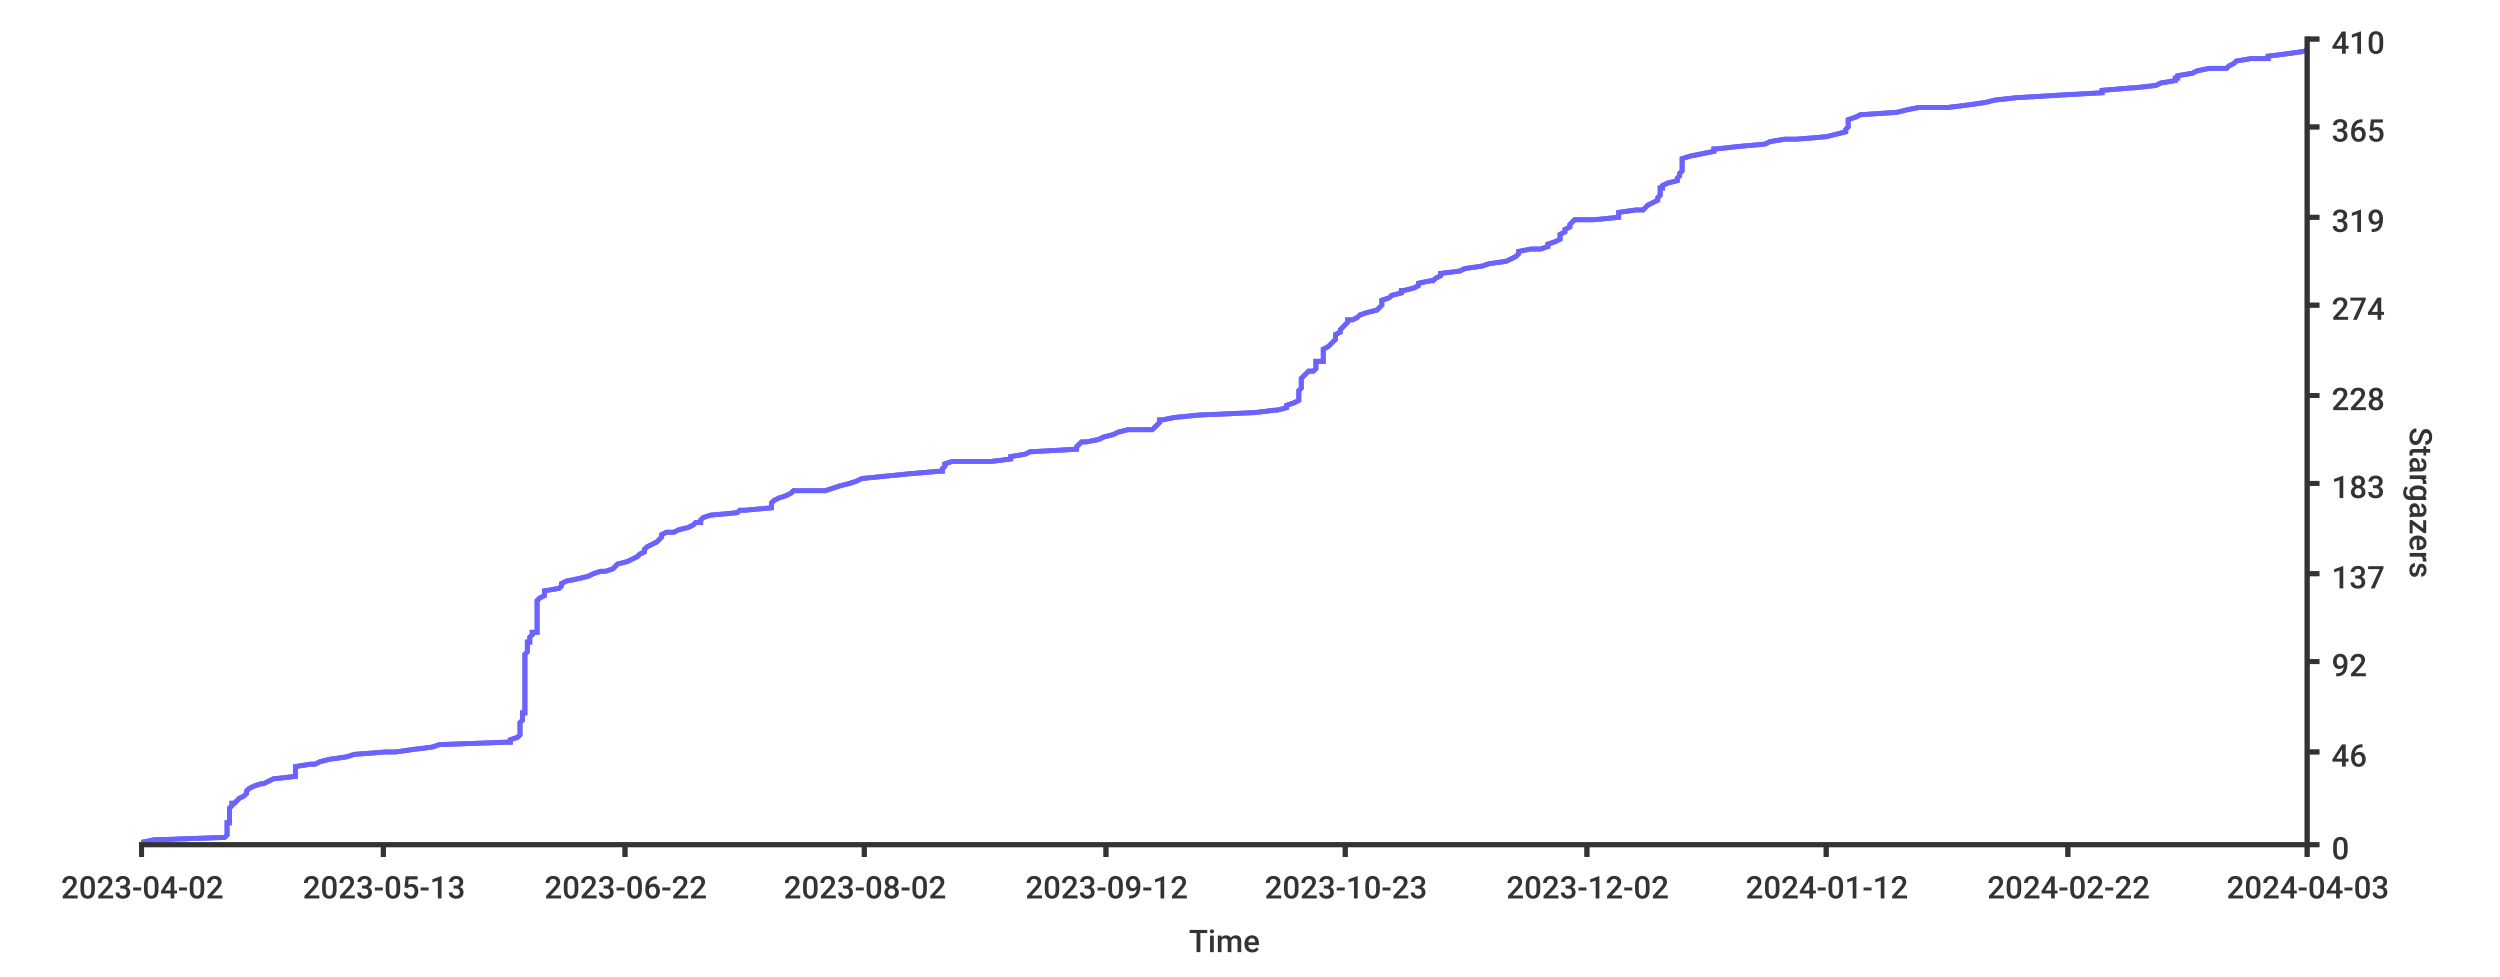
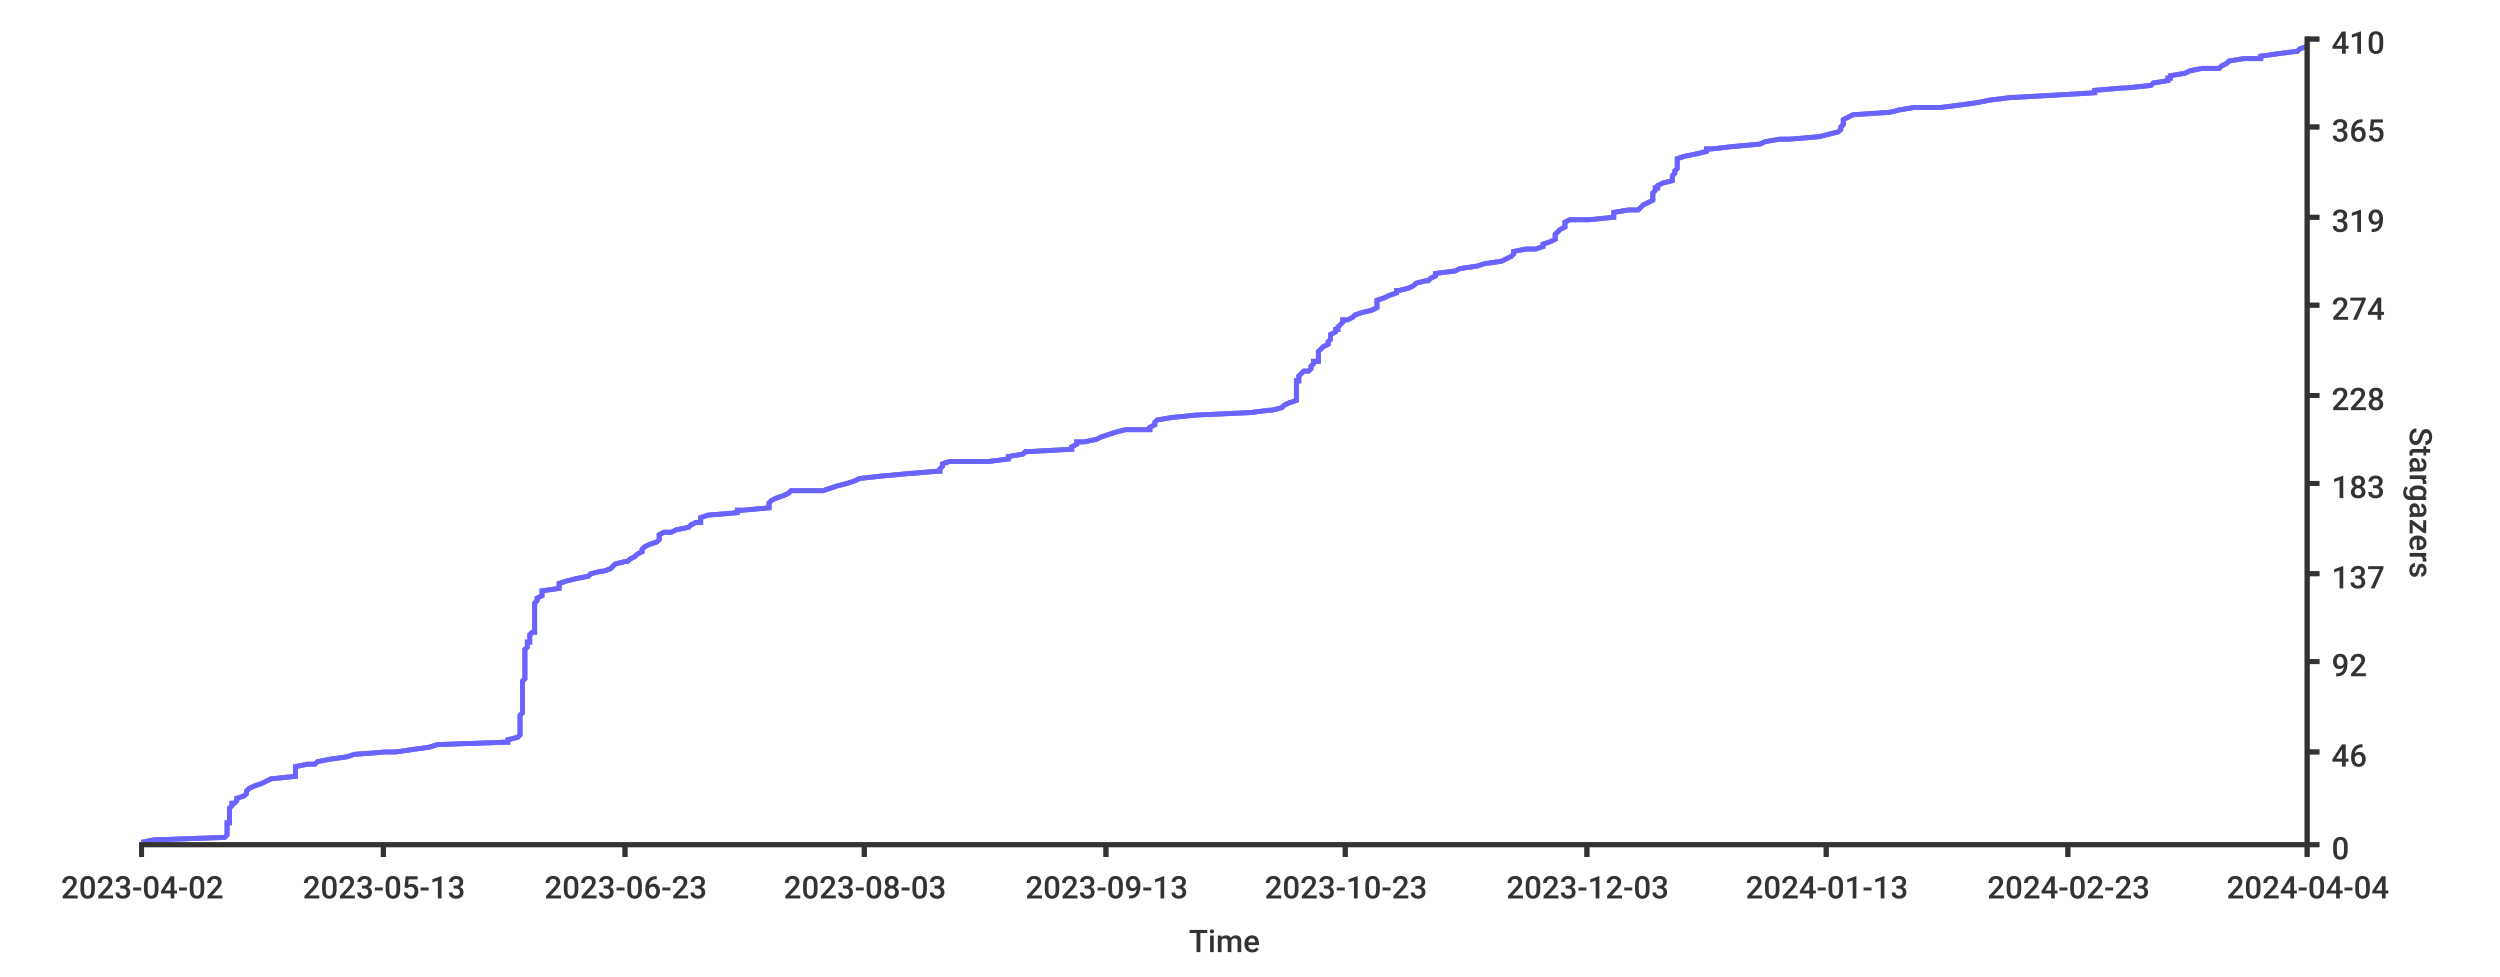
<svg xmlns="http://www.w3.org/2000/svg" width="1024px" height="400px">
  <style type="text/css">
path { fill: none; stroke: rgb(51,51,51); }
path.series { stroke: #6b63ff; }
rect.background { fill: rgb(255,255,255); stroke: none; }

text {
	stroke-width: 0;
	stroke: none;
	fill: rgba(51,51,51,1.0);
	font-size: 12.8px;
	font-family: 'Roboto Medium', sans-serif;
}
</style>
-   <rect width="1024px" height="400px" class="background" rx="8" x="0" y="0" />
  <rect class="background" rx="8" x="0" y="0" width="1024px" height="400px" />
-   <path stroke-width="2" class="series" d="M 58 345 L 63 344 L 92 343 L 93 342 L 93 341 L 93 341 L 93 340 L 93 339 L 93 338 L 93 337 L 94 337 L 94 336 L 94 335 L 94 334 L 94 333 L 94 333 L 94 332 L 94 331 L 95 330 L 95 329 L 96 329 L 97 328 L 98 327 L 100 326 L 101 325 L 101 325 L 101 324 L 102 323 L 104 322 L 107 321 L 108 321 L 110 320 L 112 319 L 121 318 L 121 317 L 121 317 L 121 316 L 121 315 L 121 314 L 127 313 L 129 313 L 131 312 L 135 311 L 142 310 L 145 309 L 158 308 L 162 308 L 169 307 L 177 306 L 180 305 L 207 304 L 209 304 L 209 303 L 212 302 L 213 301 L 213 300 L 213 300 L 213 299 L 213 298 L 213 297 L 213 296 L 213 296 L 214 295 L 214 294 L 214 293 L 214 292 L 215 292 L 215 291 L 215 290 L 215 289 L 215 288 L 215 288 L 215 287 L 215 286 L 215 285 L 215 284 L 215 284 L 215 283 L 215 282 L 215 281 L 215 280 L 215 280 L 215 279 L 215 278 L 215 277 L 215 276 L 215 275 L 215 275 L 215 274 L 215 273 L 215 272 L 215 271 L 215 271 L 215 270 L 215 269 L 215 268 L 216 267 L 216 267 L 216 266 L 216 265 L 216 264 L 216 263 L 217 263 L 217 262 L 217 261 L 218 260 L 218 259 L 220 259 L 220 258 L 220 257 L 220 256 L 220 255 L 220 255 L 220 254 L 220 253 L 220 252 L 220 251 L 220 251 L 220 250 L 220 249 L 220 248 L 220 247 L 220 247 L 220 246 L 221 245 L 223 244 L 223 243 L 223 242 L 223 242 L 229 241 L 230 240 L 230 239 L 232 238 L 232 238 L 237 237 L 241 236 L 243 235 L 246 234 L 248 234 L 251 233 L 252 232 L 253 231 L 257 230 L 257 230 L 259 229 L 261 228 L 262 227 L 264 226 L 264 226 L 264 225 L 265 224 L 267 223 L 269 222 L 269 222 L 270 221 L 271 220 L 271 219 L 273 218 L 276 218 L 278 217 L 282 216 L 284 215 L 285 214 L 287 214 L 287 213 L 288 212 L 291 211 L 302 210 L 303 209 L 305 209 L 316 208 L 316 207 L 316 206 L 317 205 L 317 205 L 319 204 L 322 203 L 324 202 L 325 201 L 338 201 L 341 200 L 344 199 L 348 198 L 351 197 L 351 197 L 353 196 L 363 195 L 373 194 L 385 193 L 386 193 L 386 192 L 387 191 L 387 190 L 390 189 L 406 189 L 414 188 L 414 187 L 420 186 L 422 185 L 423 185 L 441 184 L 441 183 L 442 182 L 443 181 L 445 181 L 450 180 L 452 179 L 456 178 L 458 177 L 462 176 L 472 176 L 473 175 L 474 174 L 475 173 L 475 172 L 476 172 L 481 171 L 491 170 L 514 169 L 522 168 L 523 168 L 527 167 L 527 166 L 530 165 L 532 164 L 532 164 L 532 163 L 532 162 L 532 161 L 532 160 L 532 160 L 533 159 L 533 158 L 533 157 L 533 156 L 533 156 L 533 155 L 534 154 L 535 153 L 536 152 L 538 152 L 539 151 L 539 150 L 539 149 L 539 148 L 542 148 L 542 147 L 542 146 L 542 145 L 542 144 L 542 143 L 542 143 L 544 142 L 545 141 L 546 140 L 547 139 L 547 139 L 547 138 L 547 137 L 549 136 L 549 135 L 549 135 L 550 134 L 551 133 L 552 132 L 552 131 L 554 131 L 556 130 L 557 129 L 560 128 L 564 127 L 564 127 L 565 126 L 566 125 L 566 124 L 566 123 L 566 123 L 569 122 L 570 121 L 574 120 L 574 119 L 575 119 L 579 118 L 581 117 L 581 116 L 586 115 L 587 115 L 588 114 L 590 113 L 590 112 L 598 111 L 600 110 L 600 110 L 607 109 L 610 108 L 617 107 L 619 106 L 619 106 L 621 105 L 622 104 L 622 103 L 627 102 L 631 102 L 634 101 L 634 100 L 637 99 L 639 98 L 639 98 L 639 97 L 639 96 L 641 95 L 641 94 L 641 94 L 643 93 L 643 92 L 644 91 L 645 90 L 653 90 L 663 89 L 663 88 L 663 87 L 670 86 L 673 86 L 674 85 L 675 84 L 677 83 L 679 82 L 679 82 L 679 81 L 680 80 L 680 79 L 680 78 L 680 77 L 681 77 L 681 76 L 683 75 L 687 74 L 687 73 L 687 73 L 688 72 L 688 71 L 689 70 L 689 69 L 689 69 L 689 68 L 689 67 L 689 66 L 689 65 L 689 65 L 692 64 L 697 63 L 702 62 L 702 61 L 703 61 L 712 60 L 723 59 L 725 58 L 731 57 L 736 57 L 748 56 L 752 55 L 756 54 L 756 53 L 756 53 L 757 52 L 757 51 L 757 50 L 757 49 L 757 49 L 760 48 L 762 47 L 777 46 L 781 45 L 786 44 L 798 44 L 806 43 L 813 42 L 817 41 L 826 40 L 826 40 L 843 39 L 861 38 L 861 37 L 873 36 L 874 36 L 883 35 L 885 34 L 891 33 L 891 32 L 892 32 L 892 31 L 898 30 L 900 29 L 905 28 L 912 28 L 913 27 L 915 26 L 916 25 L 922 24 L 929 24 L 929 23 L 937 22 L 944 21 L 945 20 L 945 20" />
-   <path stroke-width="2" class="series" d="M 58 345 L 63 344 L 92 343 L 93 342 L 93 341 L 93 341 L 93 340 L 93 339 L 93 338 L 93 337 L 94 337 L 94 336 L 94 335 L 94 334 L 94 333 L 94 333 L 94 332 L 94 331 L 95 330 L 95 329 L 96 329 L 97 328 L 98 327 L 100 326 L 101 325 L 101 325 L 101 324 L 102 323 L 104 322 L 107 321 L 108 321 L 110 320 L 112 319 L 121 318 L 121 317 L 121 317 L 121 316 L 121 315 L 121 314 L 127 313 L 129 313 L 131 312 L 135 311 L 142 310 L 145 309 L 158 308 L 162 308 L 169 307 L 177 306 L 180 305 L 207 304 L 209 304 L 209 303 L 212 302 L 213 301 L 213 300 L 213 300 L 213 299 L 213 298 L 213 297 L 213 296 L 213 296 L 214 295 L 214 294 L 214 293 L 214 292 L 215 292 L 215 291 L 215 290 L 215 289 L 215 288 L 215 288 L 215 287 L 215 286 L 215 285 L 215 284 L 215 284 L 215 283 L 215 282 L 215 281 L 215 280 L 215 280 L 215 279 L 215 278 L 215 277 L 215 276 L 215 275 L 215 275 L 215 274 L 215 273 L 215 272 L 215 271 L 215 271 L 215 270 L 215 269 L 215 268 L 216 267 L 216 267 L 216 266 L 216 265 L 216 264 L 216 263 L 217 263 L 217 262 L 217 261 L 218 260 L 218 259 L 220 259 L 220 258 L 220 257 L 220 256 L 220 255 L 220 255 L 220 254 L 220 253 L 220 252 L 220 251 L 220 251 L 220 250 L 220 249 L 220 248 L 220 247 L 220 247 L 220 246 L 221 245 L 223 244 L 223 243 L 223 242 L 223 242 L 229 241 L 230 240 L 230 239 L 232 238 L 232 238 L 237 237 L 241 236 L 243 235 L 246 234 L 248 234 L 251 233 L 252 232 L 253 231 L 257 230 L 257 230 L 259 229 L 261 228 L 262 227 L 264 226 L 264 226 L 264 225 L 265 224 L 267 223 L 269 222 L 269 222 L 270 221 L 271 220 L 271 219 L 273 218 L 276 218 L 278 217 L 282 216 L 284 215 L 285 214 L 287 214 L 287 213 L 288 212 L 291 211 L 302 210 L 303 209 L 305 209 L 316 208 L 316 207 L 316 206 L 317 205 L 317 205 L 319 204 L 322 203 L 324 202 L 325 201 L 338 201 L 341 200 L 344 199 L 348 198 L 351 197 L 351 197 L 353 196 L 363 195 L 373 194 L 385 193 L 386 193 L 386 192 L 387 191 L 387 190 L 390 189 L 406 189 L 414 188 L 414 187 L 420 186 L 422 185 L 423 185 L 441 184 L 441 183 L 442 182 L 443 181 L 445 181 L 450 180 L 452 179 L 456 178 L 458 177 L 462 176 L 472 176 L 473 175 L 474 174 L 475 173 L 475 172 L 476 172 L 481 171 L 491 170 L 514 169 L 522 168 L 523 168 L 527 167 L 527 166 L 530 165 L 532 164 L 532 164 L 532 163 L 532 162 L 532 161 L 532 160 L 532 160 L 533 159 L 533 158 L 533 157 L 533 156 L 533 156 L 533 155 L 534 154 L 535 153 L 536 152 L 538 152 L 539 151 L 539 150 L 539 149 L 539 148 L 542 148 L 542 147 L 542 146 L 542 145 L 542 144 L 542 143 L 542 143 L 544 142 L 545 141 L 546 140 L 547 139 L 547 139 L 547 138 L 547 137 L 549 136 L 549 135 L 549 135 L 550 134 L 551 133 L 552 132 L 552 131 L 554 131 L 556 130 L 557 129 L 560 128 L 564 127 L 564 127 L 565 126 L 566 125 L 566 124 L 566 123 L 566 123 L 569 122 L 570 121 L 574 120 L 574 119 L 575 119 L 579 118 L 581 117 L 581 116 L 586 115 L 587 115 L 588 114 L 590 113 L 590 112 L 598 111 L 600 110 L 600 110 L 607 109 L 610 108 L 617 107 L 619 106 L 619 106 L 621 105 L 622 104 L 622 103 L 627 102 L 631 102 L 634 101 L 634 100 L 637 99 L 639 98 L 639 98 L 639 97 L 639 96 L 641 95 L 641 94 L 641 94 L 643 93 L 643 92 L 644 91 L 645 90 L 653 90 L 663 89 L 663 88 L 663 87 L 670 86 L 673 86 L 674 85 L 675 84 L 677 83 L 679 82 L 679 82 L 679 81 L 680 80 L 680 79 L 680 78 L 680 77 L 681 77 L 681 76 L 683 75 L 687 74 L 687 73 L 687 73 L 688 72 L 688 71 L 689 70 L 689 69 L 689 69 L 689 68 L 689 67 L 689 66 L 689 65 L 689 65 L 692 64 L 697 63 L 702 62 L 702 61 L 703 61 L 712 60 L 723 59 L 725 58 L 731 57 L 736 57 L 748 56 L 752 55 L 756 54 L 756 53 L 756 53 L 757 52 L 757 51 L 757 50 L 757 49 L 757 49 L 760 48 L 762 47 L 777 46 L 781 45 L 786 44 L 798 44 L 806 43 L 813 42 L 817 41 L 826 40 L 826 40 L 843 39 L 861 38 L 861 37 L 873 36 L 874 36 L 883 35 L 885 34 L 891 33 L 891 32 L 892 32 L 892 31 L 898 30 L 900 29 L 905 28 L 912 28 L 913 27 L 915 26 L 916 25 L 922 24 L 929 24 L 929 23 L 937 22 L 944 21 L 945 20 L 945 20" />
+   <rect x="0" y="0" width="1024px" height="400px" class="background" rx="8" />
+   <path stroke-width="2" class="series" d="M 58 345 L 63 344 L 92 343 L 93 342 L 93 341 L 93 341 L 93 340 L 93 339 L 93 338 L 93 337 L 94 337 L 94 336 L 94 335 L 94 334 L 94 333 L 94 333 L 94 332 L 94 331 L 95 330 L 95 329 L 96 329 L 97 328 L 97 327 L 100 326 L 101 325 L 101 325 L 101 324 L 102 323 L 104 322 L 107 321 L 107 321 L 109 320 L 111 319 L 121 318 L 121 317 L 121 317 L 121 316 L 121 315 L 121 314 L 126 313 L 129 313 L 130 312 L 135 311 L 142 310 L 145 309 L 158 308 L 162 308 L 169 307 L 176 306 L 179 305 L 207 304 L 208 304 L 208 303 L 212 302 L 213 301 L 213 300 L 213 300 L 213 299 L 213 298 L 213 297 L 213 296 L 213 296 L 213 295 L 213 294 L 213 293 L 214 292 L 214 292 L 214 291 L 214 290 L 214 289 L 214 288 L 214 288 L 214 287 L 214 286 L 214 285 L 214 284 L 214 284 L 214 283 L 214 282 L 214 281 L 214 280 L 214 280 L 214 279 L 215 278 L 215 277 L 215 276 L 215 275 L 215 275 L 215 274 L 215 273 L 215 272 L 215 271 L 215 271 L 215 270 L 215 269 L 215 268 L 215 267 L 215 267 L 215 266 L 216 265 L 216 264 L 216 263 L 217 263 L 217 262 L 217 261 L 217 260 L 218 259 L 219 259 L 219 258 L 219 257 L 219 256 L 219 255 L 219 255 L 219 254 L 219 253 L 219 252 L 219 251 L 219 251 L 219 250 L 219 249 L 219 248 L 219 247 L 219 247 L 220 246 L 220 245 L 222 244 L 222 243 L 222 242 L 222 242 L 229 241 L 229 240 L 229 239 L 232 238 L 232 238 L 236 237 L 241 236 L 242 235 L 246 234 L 247 234 L 250 233 L 251 232 L 252 231 L 256 230 L 257 230 L 258 229 L 260 228 L 261 227 L 263 226 L 263 226 L 263 225 L 264 224 L 266 223 L 269 222 L 269 222 L 270 221 L 270 220 L 270 219 L 272 218 L 275 218 L 277 217 L 282 216 L 283 215 L 285 214 L 287 214 L 287 213 L 287 212 L 290 211 L 302 210 L 302 209 L 304 209 L 315 208 L 315 207 L 315 206 L 316 205 L 316 205 L 318 204 L 321 203 L 323 202 L 324 201 L 337 201 L 340 200 L 343 199 L 347 198 L 350 197 L 350 197 L 352 196 L 361 195 L 372 194 L 384 193 L 385 193 L 385 192 L 386 191 L 386 190 L 389 189 L 405 189 L 413 188 L 413 187 L 419 186 L 420 185 L 421 185 L 439 184 L 439 183 L 441 182 L 441 181 L 444 181 L 449 180 L 451 179 L 454 178 L 457 177 L 461 176 L 471 176 L 471 175 L 473 174 L 473 173 L 474 172 L 474 172 L 480 171 L 490 170 L 512 169 L 520 168 L 521 168 L 525 167 L 526 166 L 528 165 L 531 164 L 531 164 L 531 163 L 531 162 L 531 161 L 531 160 L 531 160 L 531 159 L 531 158 L 531 157 L 531 156 L 532 156 L 532 155 L 532 154 L 533 153 L 534 152 L 536 152 L 537 151 L 537 150 L 538 149 L 538 148 L 540 148 L 540 147 L 540 146 L 540 145 L 540 144 L 541 143 L 541 143 L 542 142 L 544 141 L 544 140 L 545 139 L 545 139 L 545 138 L 545 137 L 547 136 L 547 135 L 548 135 L 548 134 L 549 133 L 550 132 L 550 131 L 552 131 L 554 130 L 555 129 L 558 128 L 562 127 L 562 127 L 564 126 L 564 125 L 564 124 L 564 123 L 564 123 L 567 122 L 569 121 L 572 120 L 572 119 L 573 119 L 577 118 L 579 117 L 580 116 L 584 115 L 585 115 L 586 114 L 588 113 L 588 112 L 596 111 L 598 110 L 598 110 L 605 109 L 608 108 L 615 107 L 617 106 L 617 106 L 619 105 L 620 104 L 620 103 L 625 102 L 629 102 L 632 101 L 632 100 L 635 99 L 637 98 L 637 98 L 637 97 L 637 96 L 638 95 L 639 94 L 639 94 L 641 93 L 641 92 L 641 91 L 643 90 L 651 90 L 661 89 L 661 88 L 661 87 L 667 86 L 671 86 L 672 85 L 673 84 L 675 83 L 677 82 L 677 82 L 677 81 L 677 80 L 677 79 L 678 78 L 678 77 L 679 77 L 679 76 L 681 75 L 685 74 L 685 73 L 685 73 L 685 72 L 686 71 L 686 70 L 687 69 L 687 69 L 687 68 L 687 67 L 687 66 L 687 65 L 687 65 L 690 64 L 695 63 L 699 62 L 699 61 L 701 61 L 710 60 L 721 59 L 723 58 L 729 57 L 733 57 L 745 56 L 749 55 L 753 54 L 754 53 L 754 53 L 754 52 L 755 51 L 755 50 L 755 49 L 755 49 L 757 48 L 759 47 L 774 46 L 778 45 L 784 44 L 795 44 L 803 43 L 810 42 L 815 41 L 823 40 L 823 40 L 841 39 L 858 38 L 858 37 L 870 36 L 871 36 L 881 35 L 882 34 L 888 33 L 888 32 L 889 32 L 889 31 L 895 30 L 897 29 L 902 28 L 909 28 L 910 27 L 912 26 L 913 25 L 919 24 L 926 24 L 926 23 L 933 22 L 941 21 L 942 20 L 942 20 L 945 19" />
+   <path stroke-width="2" class="series" d="M 58 345 L 63 344 L 92 343 L 93 342 L 93 341 L 93 341 L 93 340 L 93 339 L 93 338 L 93 337 L 94 337 L 94 336 L 94 335 L 94 334 L 94 333 L 94 333 L 94 332 L 94 331 L 95 330 L 95 329 L 96 329 L 97 328 L 97 327 L 100 326 L 101 325 L 101 325 L 101 324 L 102 323 L 104 322 L 107 321 L 107 321 L 109 320 L 111 319 L 121 318 L 121 317 L 121 317 L 121 316 L 121 315 L 121 314 L 126 313 L 129 313 L 130 312 L 135 311 L 142 310 L 145 309 L 158 308 L 162 308 L 169 307 L 176 306 L 179 305 L 207 304 L 208 304 L 208 303 L 212 302 L 213 301 L 213 300 L 213 300 L 213 299 L 213 298 L 213 297 L 213 296 L 213 296 L 213 295 L 213 294 L 213 293 L 214 292 L 214 292 L 214 291 L 214 290 L 214 289 L 214 288 L 214 288 L 214 287 L 214 286 L 214 285 L 214 284 L 214 284 L 214 283 L 214 282 L 214 281 L 214 280 L 214 280 L 214 279 L 215 278 L 215 277 L 215 276 L 215 275 L 215 275 L 215 274 L 215 273 L 215 272 L 215 271 L 215 271 L 215 270 L 215 269 L 215 268 L 215 267 L 215 267 L 215 266 L 216 265 L 216 264 L 216 263 L 217 263 L 217 262 L 217 261 L 217 260 L 218 259 L 219 259 L 219 258 L 219 257 L 219 256 L 219 255 L 219 255 L 219 254 L 219 253 L 219 252 L 219 251 L 219 251 L 219 250 L 219 249 L 219 248 L 219 247 L 219 247 L 220 246 L 220 245 L 222 244 L 222 243 L 222 242 L 222 242 L 229 241 L 229 240 L 229 239 L 232 238 L 232 238 L 236 237 L 241 236 L 242 235 L 246 234 L 247 234 L 250 233 L 251 232 L 252 231 L 256 230 L 257 230 L 258 229 L 260 228 L 261 227 L 263 226 L 263 226 L 263 225 L 264 224 L 266 223 L 269 222 L 269 222 L 270 221 L 270 220 L 270 219 L 272 218 L 275 218 L 277 217 L 282 216 L 283 215 L 285 214 L 287 214 L 287 213 L 287 212 L 290 211 L 302 210 L 302 209 L 304 209 L 315 208 L 315 207 L 315 206 L 316 205 L 316 205 L 318 204 L 321 203 L 323 202 L 324 201 L 337 201 L 340 200 L 343 199 L 347 198 L 350 197 L 350 197 L 352 196 L 361 195 L 372 194 L 384 193 L 385 193 L 385 192 L 386 191 L 386 190 L 389 189 L 405 189 L 413 188 L 413 187 L 419 186 L 420 185 L 421 185 L 439 184 L 439 183 L 441 182 L 441 181 L 444 181 L 449 180 L 451 179 L 454 178 L 457 177 L 461 176 L 471 176 L 471 175 L 473 174 L 473 173 L 474 172 L 474 172 L 480 171 L 490 170 L 512 169 L 520 168 L 521 168 L 525 167 L 526 166 L 528 165 L 531 164 L 531 164 L 531 163 L 531 162 L 531 161 L 531 160 L 531 160 L 531 159 L 531 158 L 531 157 L 531 156 L 532 156 L 532 155 L 532 154 L 533 153 L 534 152 L 536 152 L 537 151 L 537 150 L 538 149 L 538 148 L 540 148 L 540 147 L 540 146 L 540 145 L 540 144 L 541 143 L 541 143 L 542 142 L 544 141 L 544 140 L 545 139 L 545 139 L 545 138 L 545 137 L 547 136 L 547 135 L 548 135 L 548 134 L 549 133 L 550 132 L 550 131 L 552 131 L 554 130 L 555 129 L 558 128 L 562 127 L 562 127 L 564 126 L 564 125 L 564 124 L 564 123 L 564 123 L 567 122 L 569 121 L 572 120 L 572 119 L 573 119 L 577 118 L 579 117 L 580 116 L 584 115 L 585 115 L 586 114 L 588 113 L 588 112 L 596 111 L 598 110 L 598 110 L 605 109 L 608 108 L 615 107 L 617 106 L 617 106 L 619 105 L 620 104 L 620 103 L 625 102 L 629 102 L 632 101 L 632 100 L 635 99 L 637 98 L 637 98 L 637 97 L 637 96 L 638 95 L 639 94 L 639 94 L 641 93 L 641 92 L 641 91 L 643 90 L 651 90 L 661 89 L 661 88 L 661 87 L 667 86 L 671 86 L 672 85 L 673 84 L 675 83 L 677 82 L 677 82 L 677 81 L 677 80 L 677 79 L 678 78 L 678 77 L 679 77 L 679 76 L 681 75 L 685 74 L 685 73 L 685 73 L 685 72 L 686 71 L 686 70 L 687 69 L 687 69 L 687 68 L 687 67 L 687 66 L 687 65 L 687 65 L 690 64 L 695 63 L 699 62 L 699 61 L 701 61 L 710 60 L 721 59 L 723 58 L 729 57 L 733 57 L 745 56 L 749 55 L 753 54 L 754 53 L 754 53 L 754 52 L 755 51 L 755 50 L 755 49 L 755 49 L 757 48 L 759 47 L 774 46 L 778 45 L 784 44 L 795 44 L 803 43 L 810 42 L 815 41 L 823 40 L 823 40 L 841 39 L 858 38 L 858 37 L 870 36 L 871 36 L 881 35 L 882 34 L 888 33 L 888 32 L 889 32 L 889 31 L 895 30 L 897 29 L 902 28 L 909 28 L 910 27 L 912 26 L 913 25 L 919 24 L 926 24 L 926 23 L 933 22 L 941 21 L 942 20 L 942 20 L 945 19" />
  <path stroke-width="2" d="M 945 346 L 945 15" />
  <path stroke-width="2" d="M 945 346 L 945 15" />
  <path stroke-width="2" d="M 945 346 L 950 346" />
  <path stroke-width="2" d="M 945 346 L 950 346" />
  <text x="955" y="352">0</text>
  <path stroke-width="2" d="M 945 308 L 950 308" />
  <path stroke-width="2" d="M 945 308 L 950 308" />
  <text x="955" y="314">46</text>
-   <path stroke-width="2" d="M 945 271 L 950 271" />
+   <path d="M 945 271 L 950 271" stroke-width="2" />
  <path stroke-width="2" d="M 945 271 L 950 271" />
  <text x="955" y="277">92</text>
  <path stroke-width="2" d="M 945 235 L 950 235" />
  <path stroke-width="2" d="M 945 235 L 950 235" />
  <text x="955" y="241">137</text>
  <path stroke-width="2" d="M 945 198 L 950 198" />
-   <path d="M 945 198 L 950 198" stroke-width="2" />
+   <path stroke-width="2" d="M 945 198 L 950 198" />
  <text x="955" y="204">183</text>
  <path stroke-width="2" d="M 945 162 L 950 162" />
-   <path d="M 945 162 L 950 162" stroke-width="2" />
+   <path stroke-width="2" d="M 945 162 L 950 162" />
  <text x="955" y="168">228</text>
  <path stroke-width="2" d="M 945 125 L 950 125" />
  <path stroke-width="2" d="M 945 125 L 950 125" />
  <text x="955" y="131">274</text>
  <path stroke-width="2" d="M 945 89 L 950 89" />
-   <path stroke-width="2" d="M 945 89 L 950 89" />
+   <path d="M 945 89 L 950 89" stroke-width="2" />
  <text x="955" y="95">319</text>
  <path stroke-width="2" d="M 945 52 L 950 52" />
  <path stroke-width="2" d="M 945 52 L 950 52" />
-   <text y="58" x="955">365</text>
-   <path d="M 945 16 L 950 16" stroke-width="2" />
+   <text x="955" y="58">365</text>
+   <path stroke-width="2" d="M 945 16 L 950 16" />
  <path stroke-width="2" d="M 945 16 L 950 16" />
  <text x="955" y="22">410</text>
  <text x="987" y="175" transform="rotate(90.00,987,175)">Stargazers</text>
  <path stroke-width="2" d="M 57 346 L 945 346" />
  <path stroke-width="2" d="M 57 346 L 945 346" />
  <path stroke-width="2" d="M 58 346 L 58 351" />
-   <path stroke-width="2" d="M 58 346 L 58 351" />
-   <text x="25" y="368">2023-04-02</text>
-   <path stroke-width="2" d="M 157 346 L 157 351" />
+   <path d="M 58 346 L 58 351" stroke-width="2" />
+   <text y="368" x="25">2023-04-02</text>
+   <path d="M 157 346 L 157 351" stroke-width="2" />
  <path stroke-width="2" d="M 157 346 L 157 351" />
  <text x="124" y="368">2023-05-13</text>
-   <path d="M 256 346 L 256 351" stroke-width="2" />
  <path stroke-width="2" d="M 256 346 L 256 351" />
-   <text x="223" y="368">2023-06-22</text>
+   <path stroke-width="2" d="M 256 346 L 256 351" />
+   <text x="223" y="368">2023-06-23</text>
  <path stroke-width="2" d="M 354 346 L 354 351" />
  <path stroke-width="2" d="M 354 346 L 354 351" />
-   <text x="321" y="368">2023-08-02</text>
+   <text x="321" y="368">2023-08-03</text>
+   <path stroke-width="2" d="M 453 346 L 453 351" />
  <path d="M 453 346 L 453 351" stroke-width="2" />
-   <path stroke-width="2" d="M 453 346 L 453 351" />
-   <text x="420" y="368">2023-09-12</text>
-   <path d="M 551 346 L 551 351" stroke-width="2" />
+   <text y="368" x="420">2023-09-13</text>
+   <path stroke-width="2" d="M 551 346 L 551 351" />
  <path stroke-width="2" d="M 551 346 L 551 351" />
  <text x="518" y="368">2023-10-23</text>
  <path stroke-width="2" d="M 650 346 L 650 351" />
  <path stroke-width="2" d="M 650 346 L 650 351" />
-   <text x="617" y="368">2023-12-02</text>
-   <path d="M 748 346 L 748 351" stroke-width="2" />
+   <text x="617" y="368">2023-12-03</text>
  <path stroke-width="2" d="M 748 346 L 748 351" />
-   <text y="368" x="715">2024-01-12</text>
+   <path stroke-width="2" d="M 748 346 L 748 351" />
+   <text x="715" y="368">2024-01-13</text>
  <path stroke-width="2" d="M 847 346 L 847 351" />
  <path stroke-width="2" d="M 847 346 L 847 351" />
-   <text x="814" y="368">2024-02-22</text>
+   <text x="814" y="368">2024-02-23</text>
  <path stroke-width="2" d="M 945 346 L 945 351" />
  <path stroke-width="2" d="M 945 346 L 945 351" />
-   <text x="912" y="368">2024-04-03</text>
+   <text x="912" y="368">2024-04-04</text>
  <text x="487" y="390">Time</text>
</svg>
